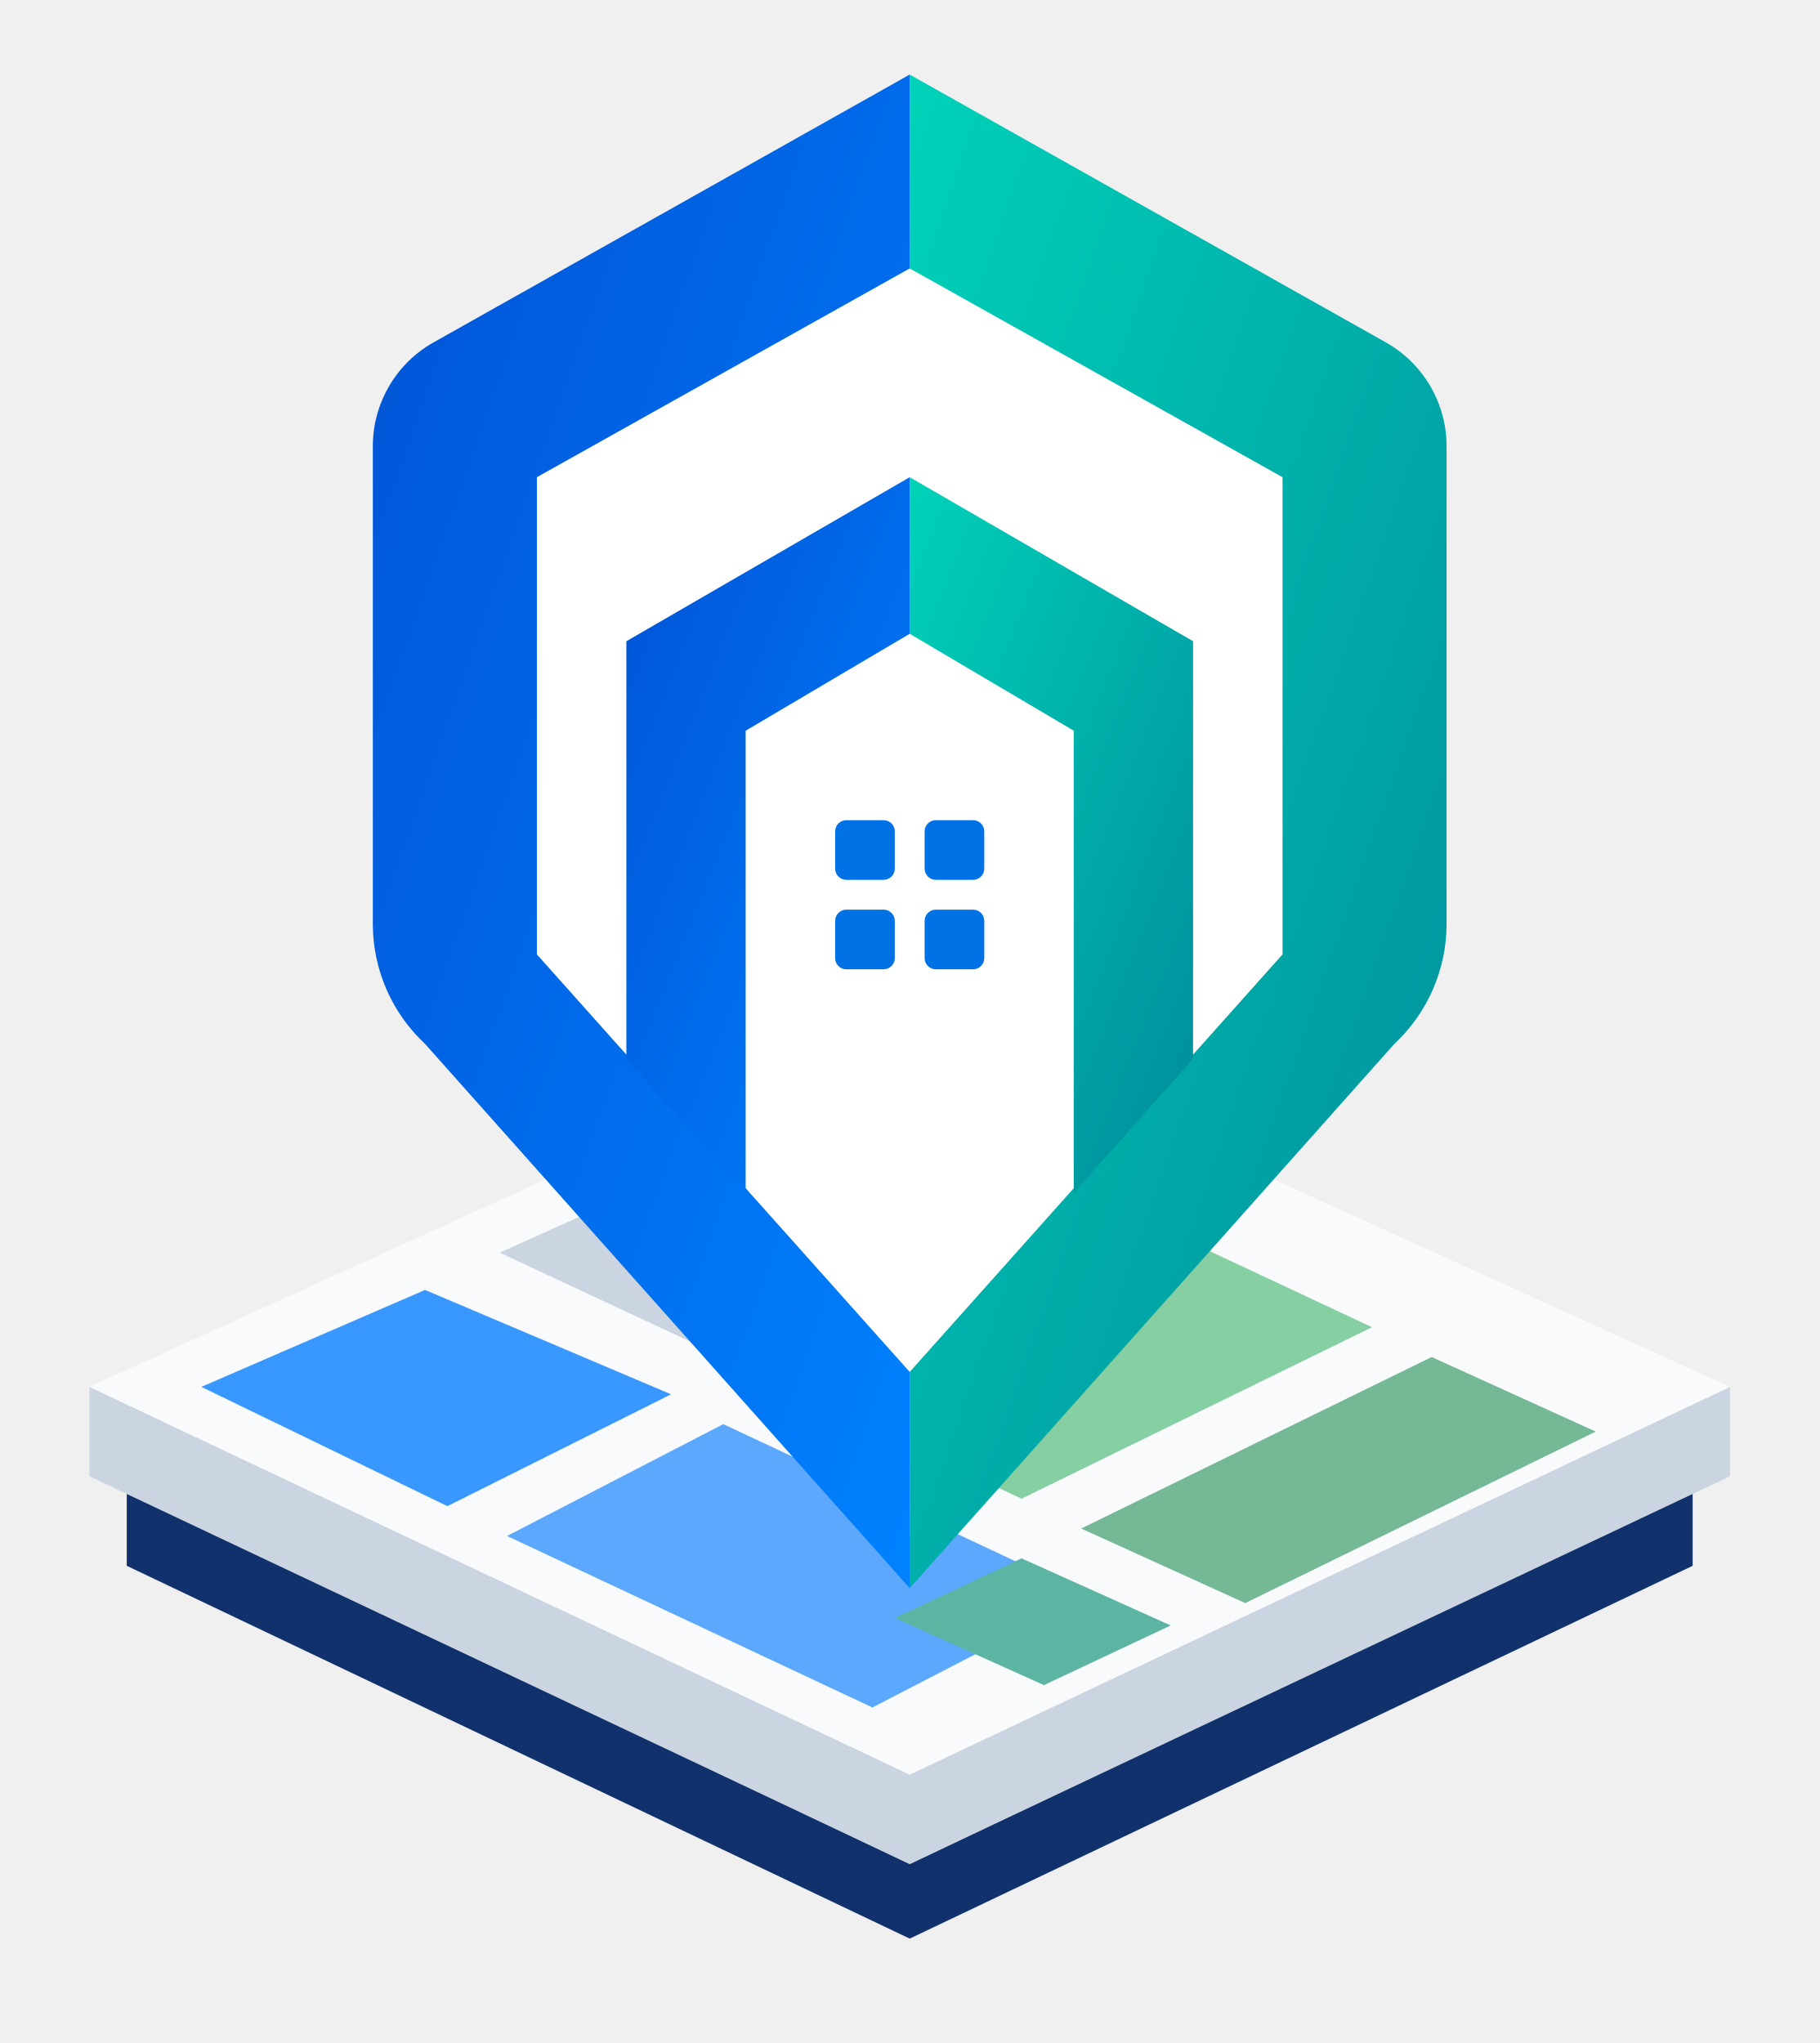
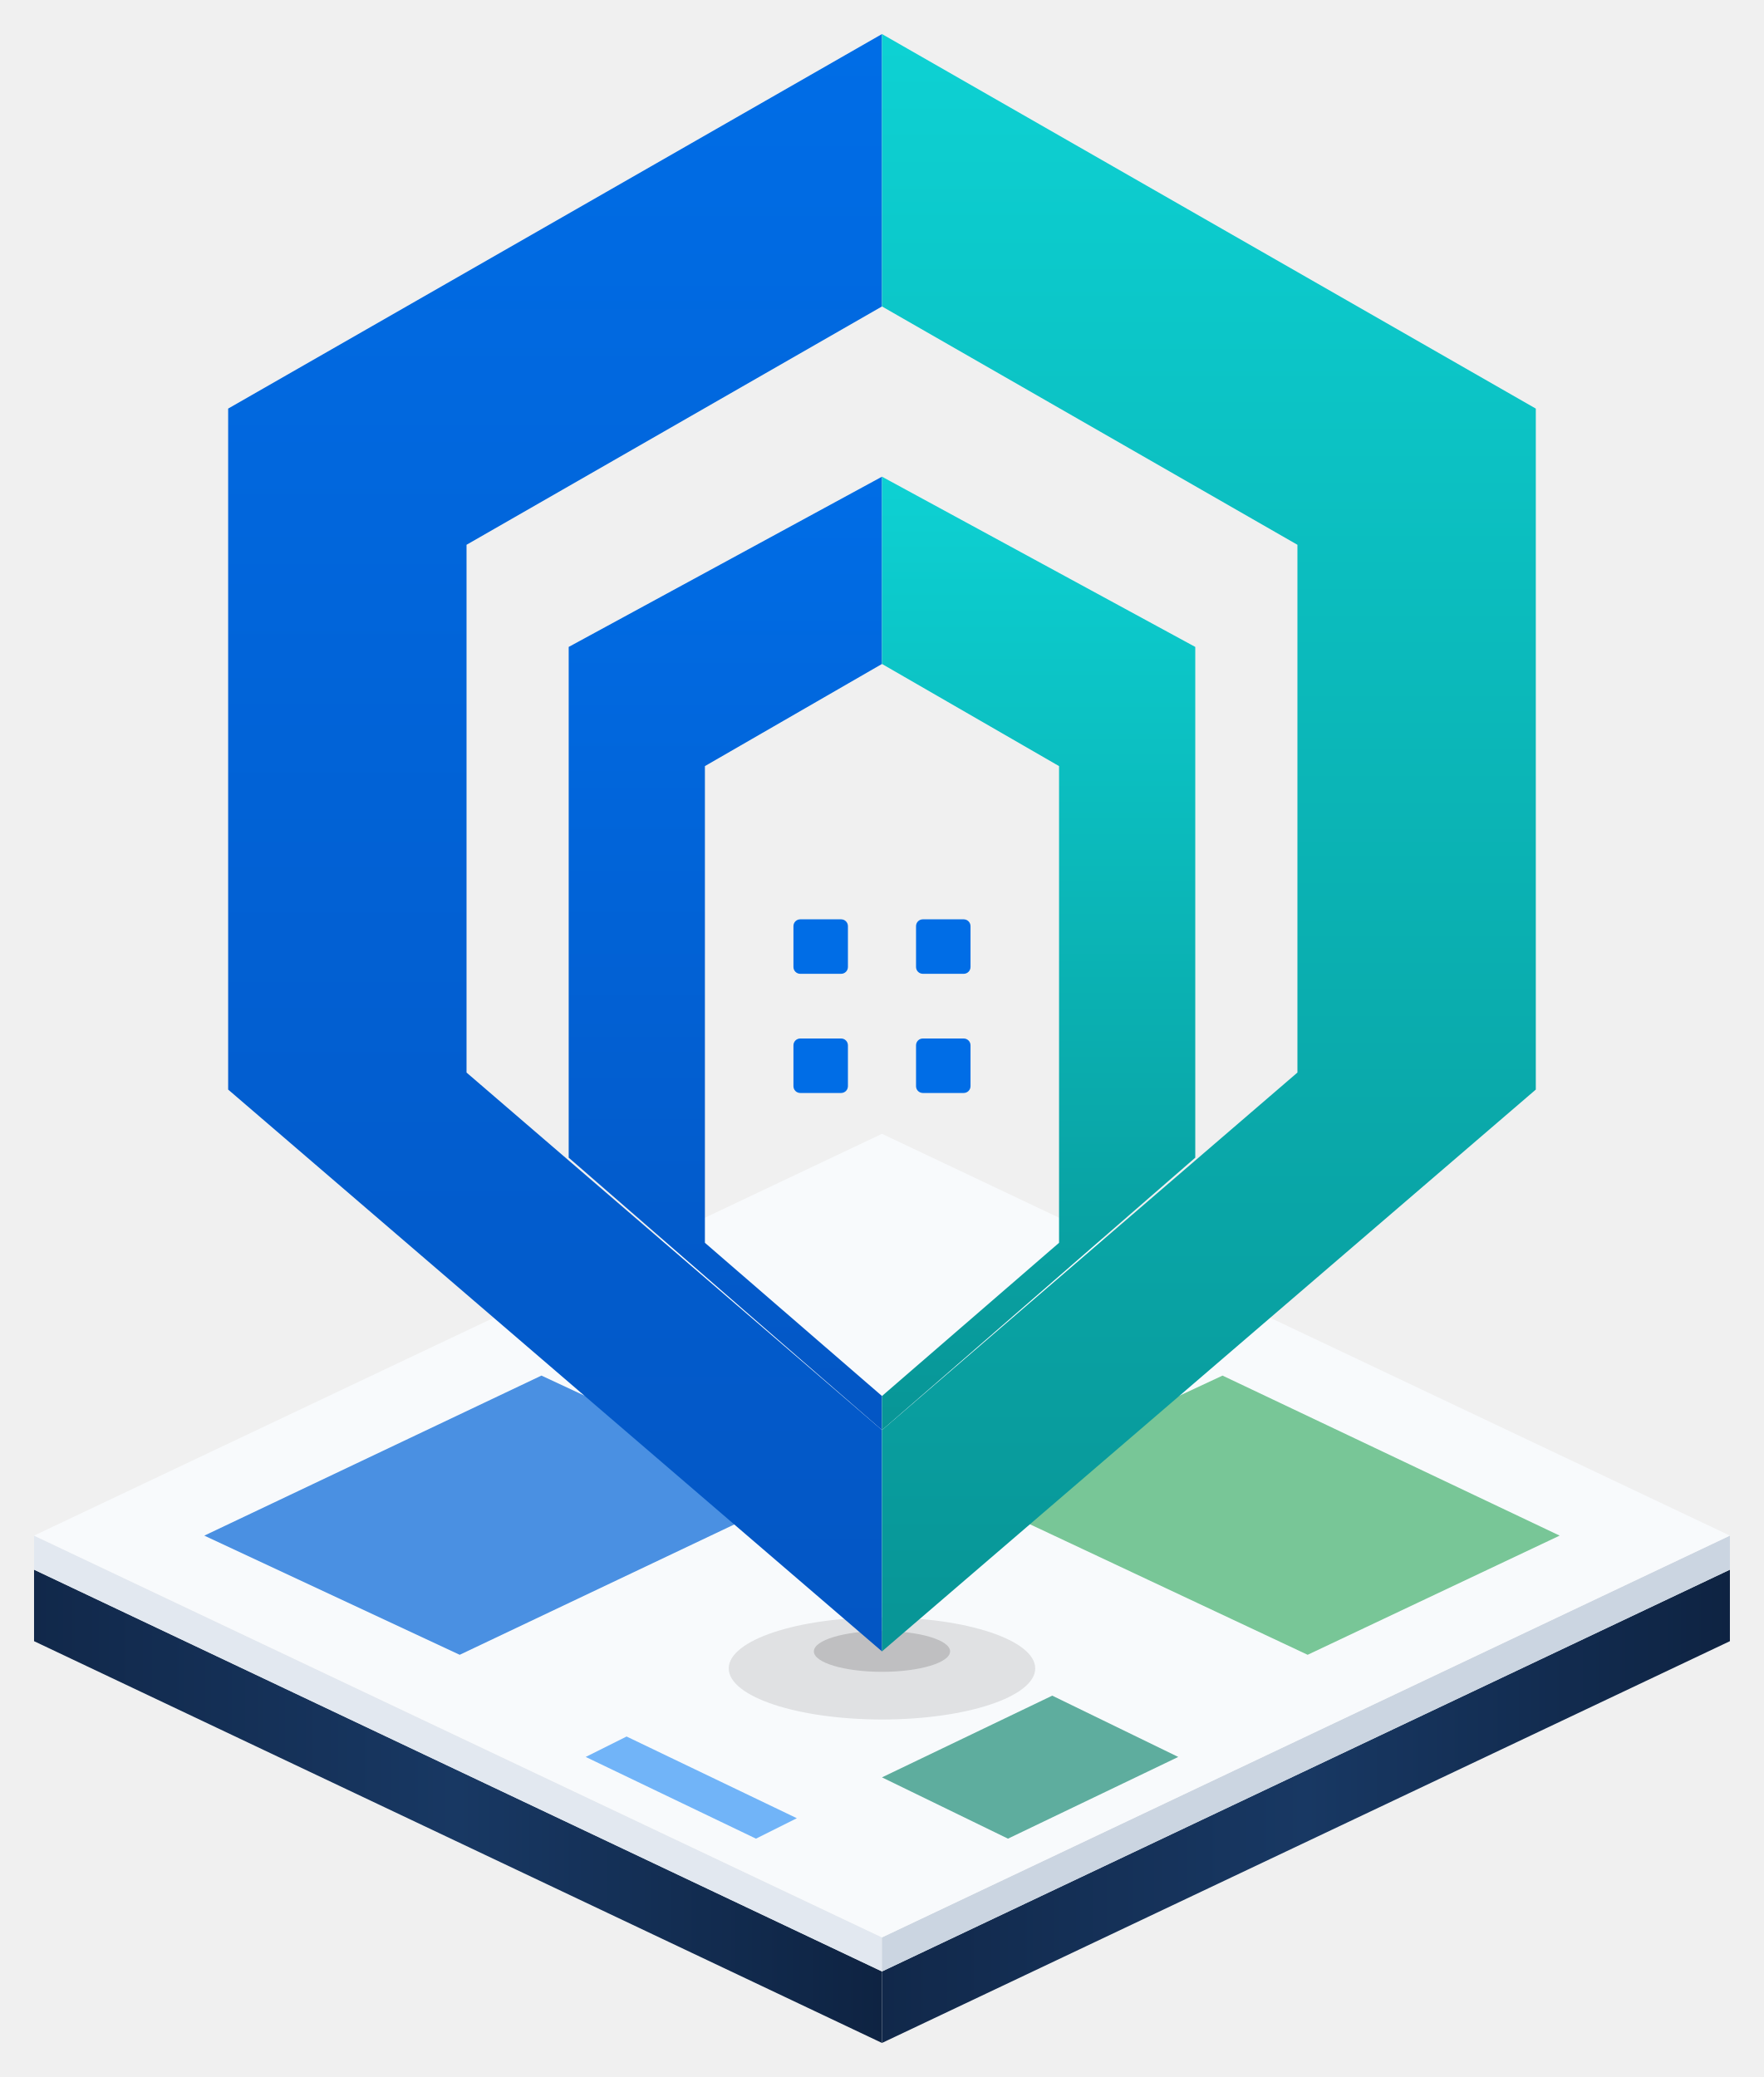
- <svg xmlns="http://www.w3.org/2000/svg" viewBox="78 32 244 274" width="100%" height="100%">
+ <svg xmlns="http://www.w3.org/2000/svg" viewBox="253 105 518 610" width="100%" height="100%">
  <defs>
-     <linearGradient id="azul" x1="0%" y1="0%" x2="100%" y2="100%">
-       <stop offset="0%" stop-color="#0052D4" />
-       <stop offset="100%" stop-color="#0082FF" />
+     <linearGradient id="azul" x1="0%" y1="0%" x2="0%" y2="100%">
+       <stop offset="0%" stop-color="#006DE6" />
+       <stop offset="100%" stop-color="#0356C4" />
    </linearGradient>
-     <linearGradient id="turquesa" x1="0%" y1="0%" x2="100%" y2="100%">
-       <stop offset="0%" stop-color="#00D2B8" />
-       <stop offset="100%" stop-color="#008B9B" />
+     <linearGradient id="turquesa" x1="0%" y1="0%" x2="0%" y2="100%">
+       <stop offset="0%" stop-color="#0DD1D3" />
+       <stop offset="100%" stop-color="#089596" />
+     </linearGradient>
+     <linearGradient id="base" x1="0%" y1="0%" x2="100%" y2="0%">
+       <stop offset="0%" stop-color="#11284A" />
+       <stop offset="50%" stop-color="#183863" />
+       <stop offset="100%" stop-color="#0E2342" />
    </linearGradient>
  </defs>
-   <path d="M 95 232 L 200 282 L 305 232 L 305 242 L 200 292 L 95 242 Z" fill="#10316B" />
-   <path d="M 90 218 L 200 270 L 310 218 L 310 230 L 200 282 L 90 230 Z" fill="#CBD5E1" />
-   <polygon points="200,168 310,218 200,270 90,218" fill="#F8FAFC" />
-   <polygon points="194,178 145,200 175,214 222,191" fill="#CBD5E1" />
-   <polygon points="135,205 105,218 138,234 168,219" fill="#3898FF" />
-   <polygon points="175,223 146,238 195,261 224,246" fill="#5CA8FF" />
-   <polygon points="230,195 183,218 215,233 262,210" fill="#86CFA3" />
-   <polygon points="270,214 223,237 245,247 292,224" fill="#74B896" />
-   <polygon points="215,241 198,249 218,258 235,250" fill="#5BB5A2" />
-   <polygon points="200,52 268,90 268,162 200,238 132,162 132,90" fill="#FFFFFF" />
-   <path d="M 200 42 L 136 78 A 16 16 0 0 0 128 92 L 128 156 A 22 22 0 0 0 135 172 L 200 245 L 200 216 L 150 160 L 150 96 L 200 68 Z" fill="url(#azul)" />
-   <path d="M 200 42 L 264 78 A 16 16 0 0 1 272 92 L 272 156 A 22 22 0 0 1 265 172 L 200 245 L 200 216 L 250 160 L 250 96 L 200 68 Z" fill="url(#turquesa)" />
-   <path d="M 200 96 L 162 118 L 162 174 L 178 192 L 178 130 L 200 117 Z" fill="url(#azul)" />
-   <path d="M 200 96 L 238 118 L 238 174 L 222 192 L 222 130 L 200 117 Z" fill="url(#turquesa)" />
-   <g fill="#0072E5">
-     <rect x="190" y="142" width="8" height="8" rx="1.5" />
-     <rect x="202" y="142" width="8" height="8" rx="1.5" />
-     <rect x="190" y="154" width="8" height="8" rx="1.5" />
-     <rect x="202" y="154" width="8" height="8" rx="1.5" />
+   <path d="M 263 566 L 512 684 L 512 705 L 263 587 Z" fill="url(#base)" />
+   <path d="M 512 684 L 761 566 L 761 587 L 512 705 Z" fill="url(#base)" />
+   <path d="M 263 556 L 512 674 L 512 684 L 263 566 Z" fill="#E2E8F0" />
+   <path d="M 512 674 L 761 556 L 761 566 L 512 684 Z" fill="#CBD5E1" />
+   <path d="M 512 438 L 761 556 L 512 674 L 263 556 Z" fill="#F8FAFC" />
+   <path d="M 313 556 L 412 509 L 487 544 L 388 591 Z" fill="#4A90E2" />
+   <path d="M 425 621 L 437 615 L 487 639 L 475 645 Z" fill="#71B4F8" />
+   <path d="M 612 509 L 711 556 L 637 591 L 537 544 Z" fill="#78C697" />
+   <path d="M 562 603 L 599 621 L 549 645 L 512 627 Z" fill="#5EAD9E" />
+   <ellipse cx="512" cy="595" rx="45" ry="15" fill="#000000" opacity="0.1" />
+   <ellipse cx="512" cy="590" rx="20" ry="6" fill="#000000" opacity="0.15" />
+   <path d="M 512 115 L 320 225 L 320 425 L 512 590 L 512 525 L 390 420 L 390 265 L 512 195 Z" fill="url(#azul)" />
+   <path d="M 512 245 L 420 295 L 420 445 L 512 525 L 512 515 L 460 470 L 460 330 L 512 300 Z" fill="url(#azul)" />
+   <path d="M 512 115 L 704 225 L 704 425 L 512 590 L 512 525 L 634 420 L 634 265 L 512 195 Z" fill="url(#turquesa)" />
+   <path d="M 512 245 L 604 295 L 604 445 L 512 525 L 512 515 L 564 470 L 564 330 L 512 300 Z" fill="url(#turquesa)" />
+   <g fill="#006DE6">
+     <rect x="486" y="375" width="16" height="16" rx="2" />
+     <rect x="522" y="375" width="16" height="16" rx="2" />
+     <rect x="486" y="410" width="16" height="16" rx="2" />
+     <rect x="522" y="410" width="16" height="16" rx="2" />
  </g>
</svg>
